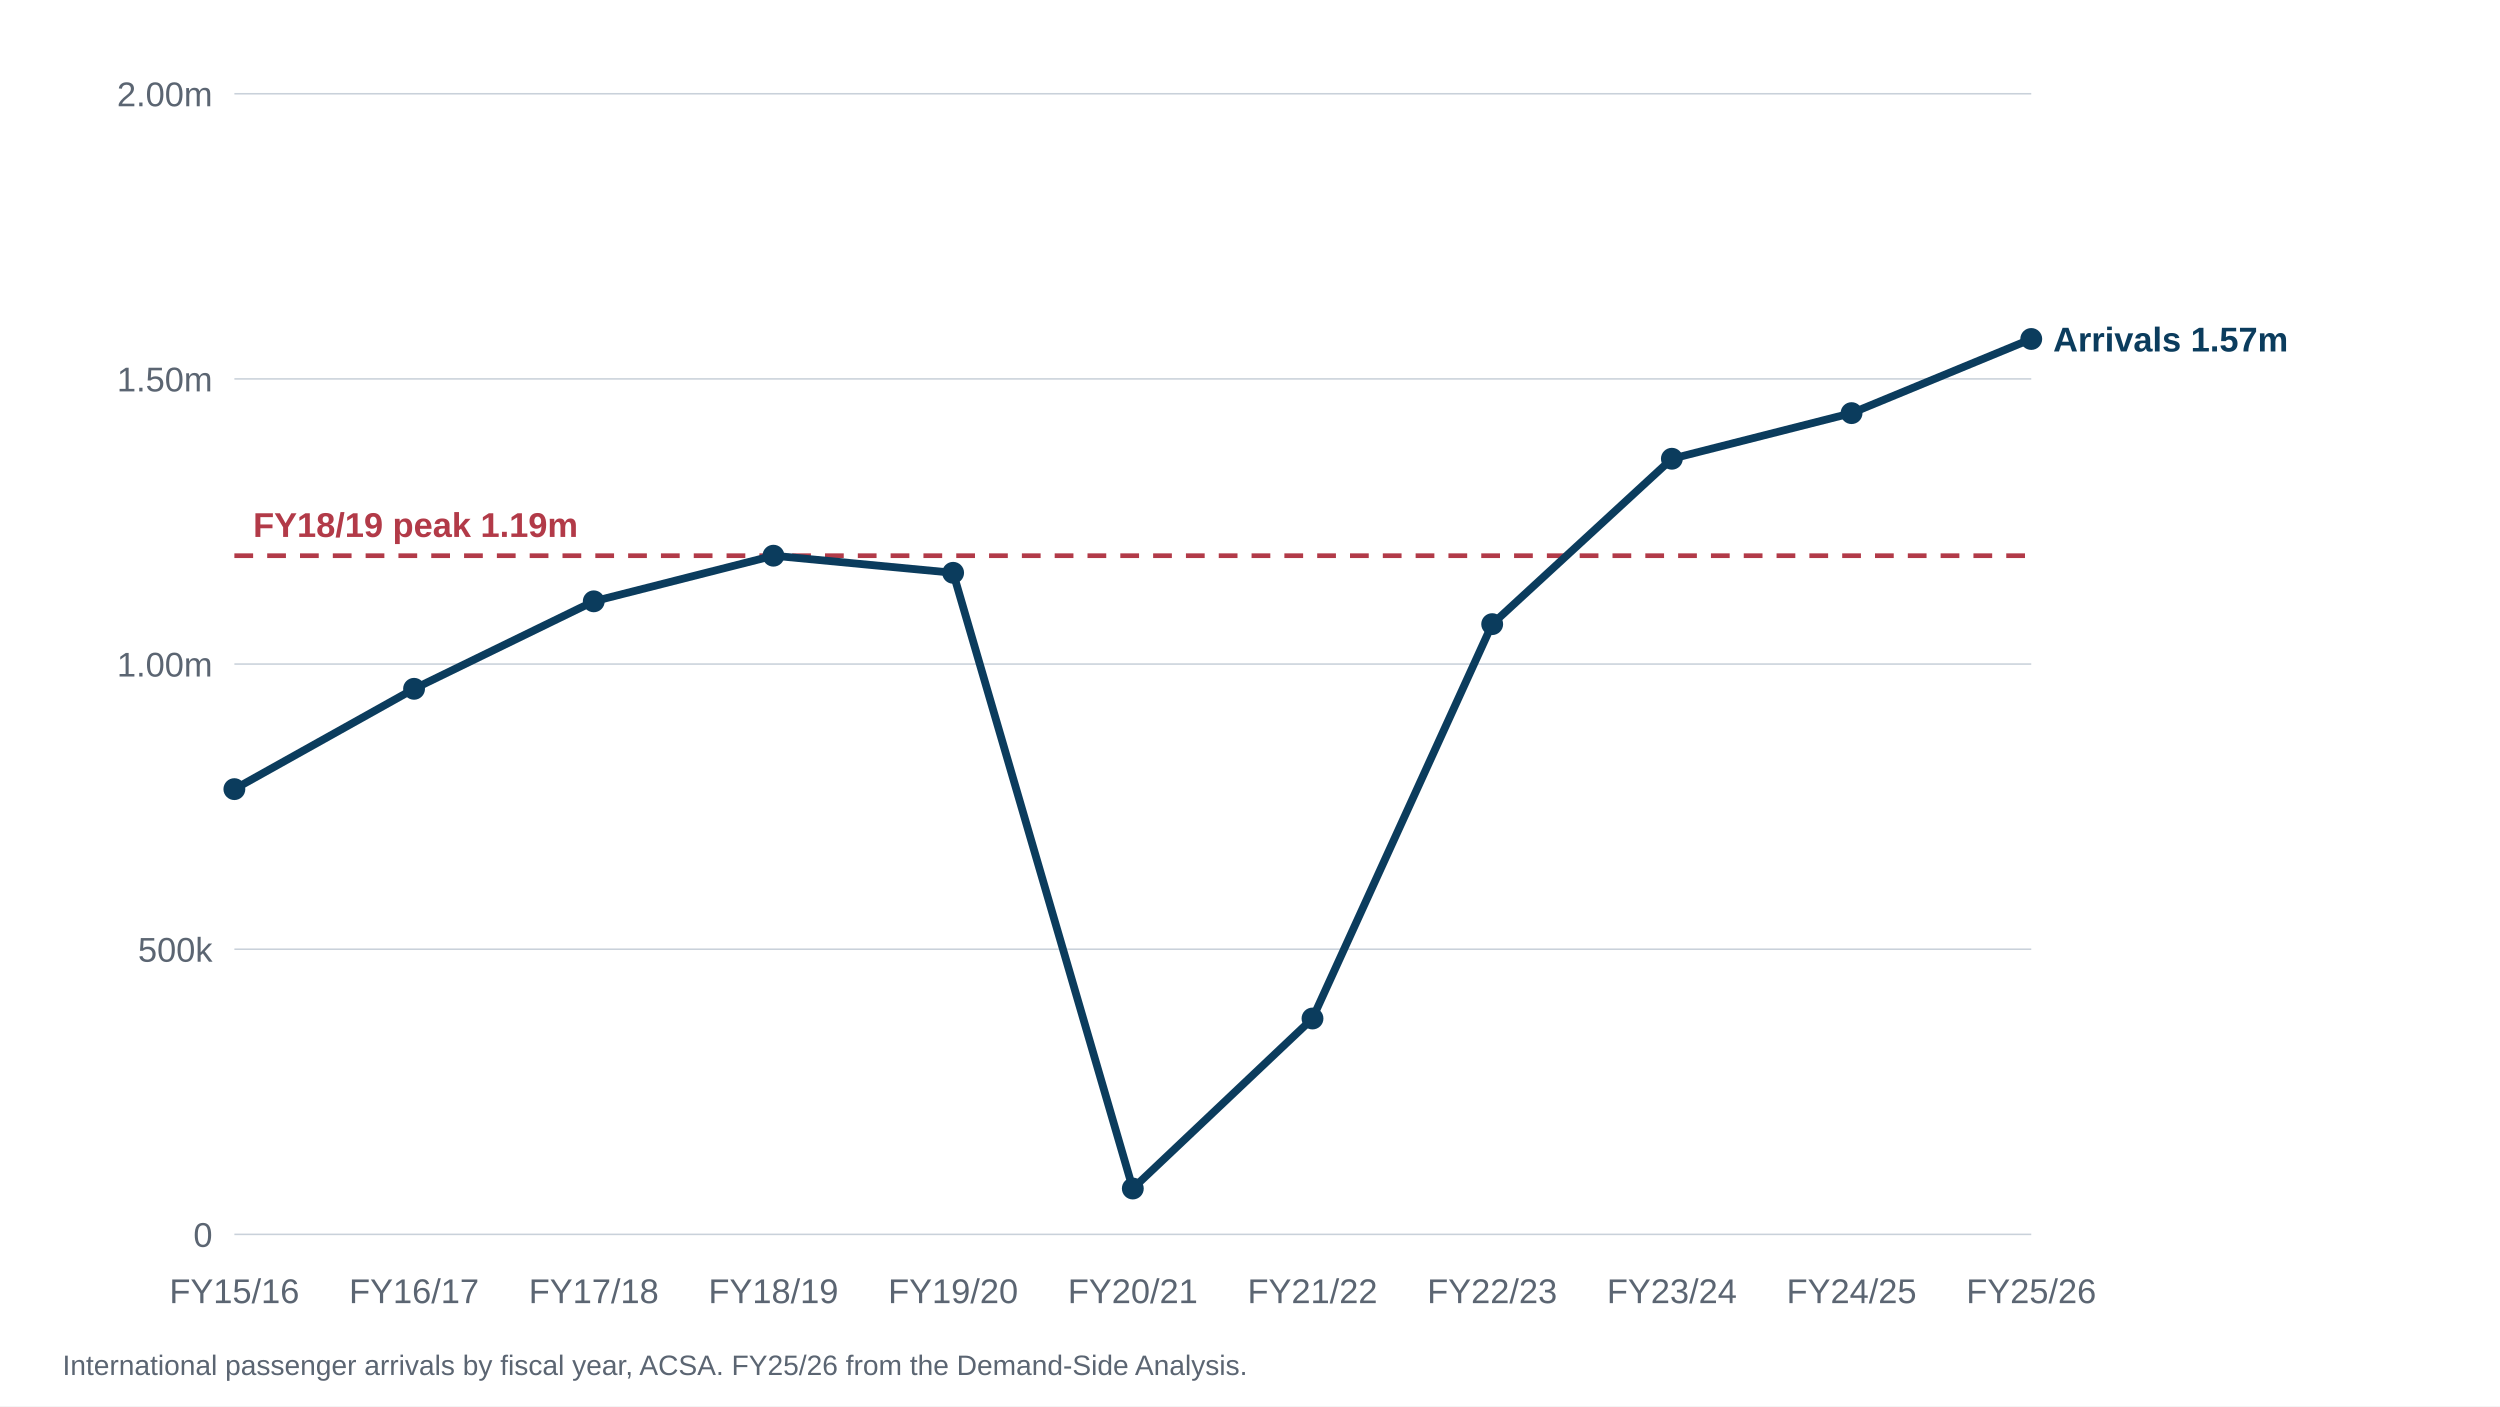
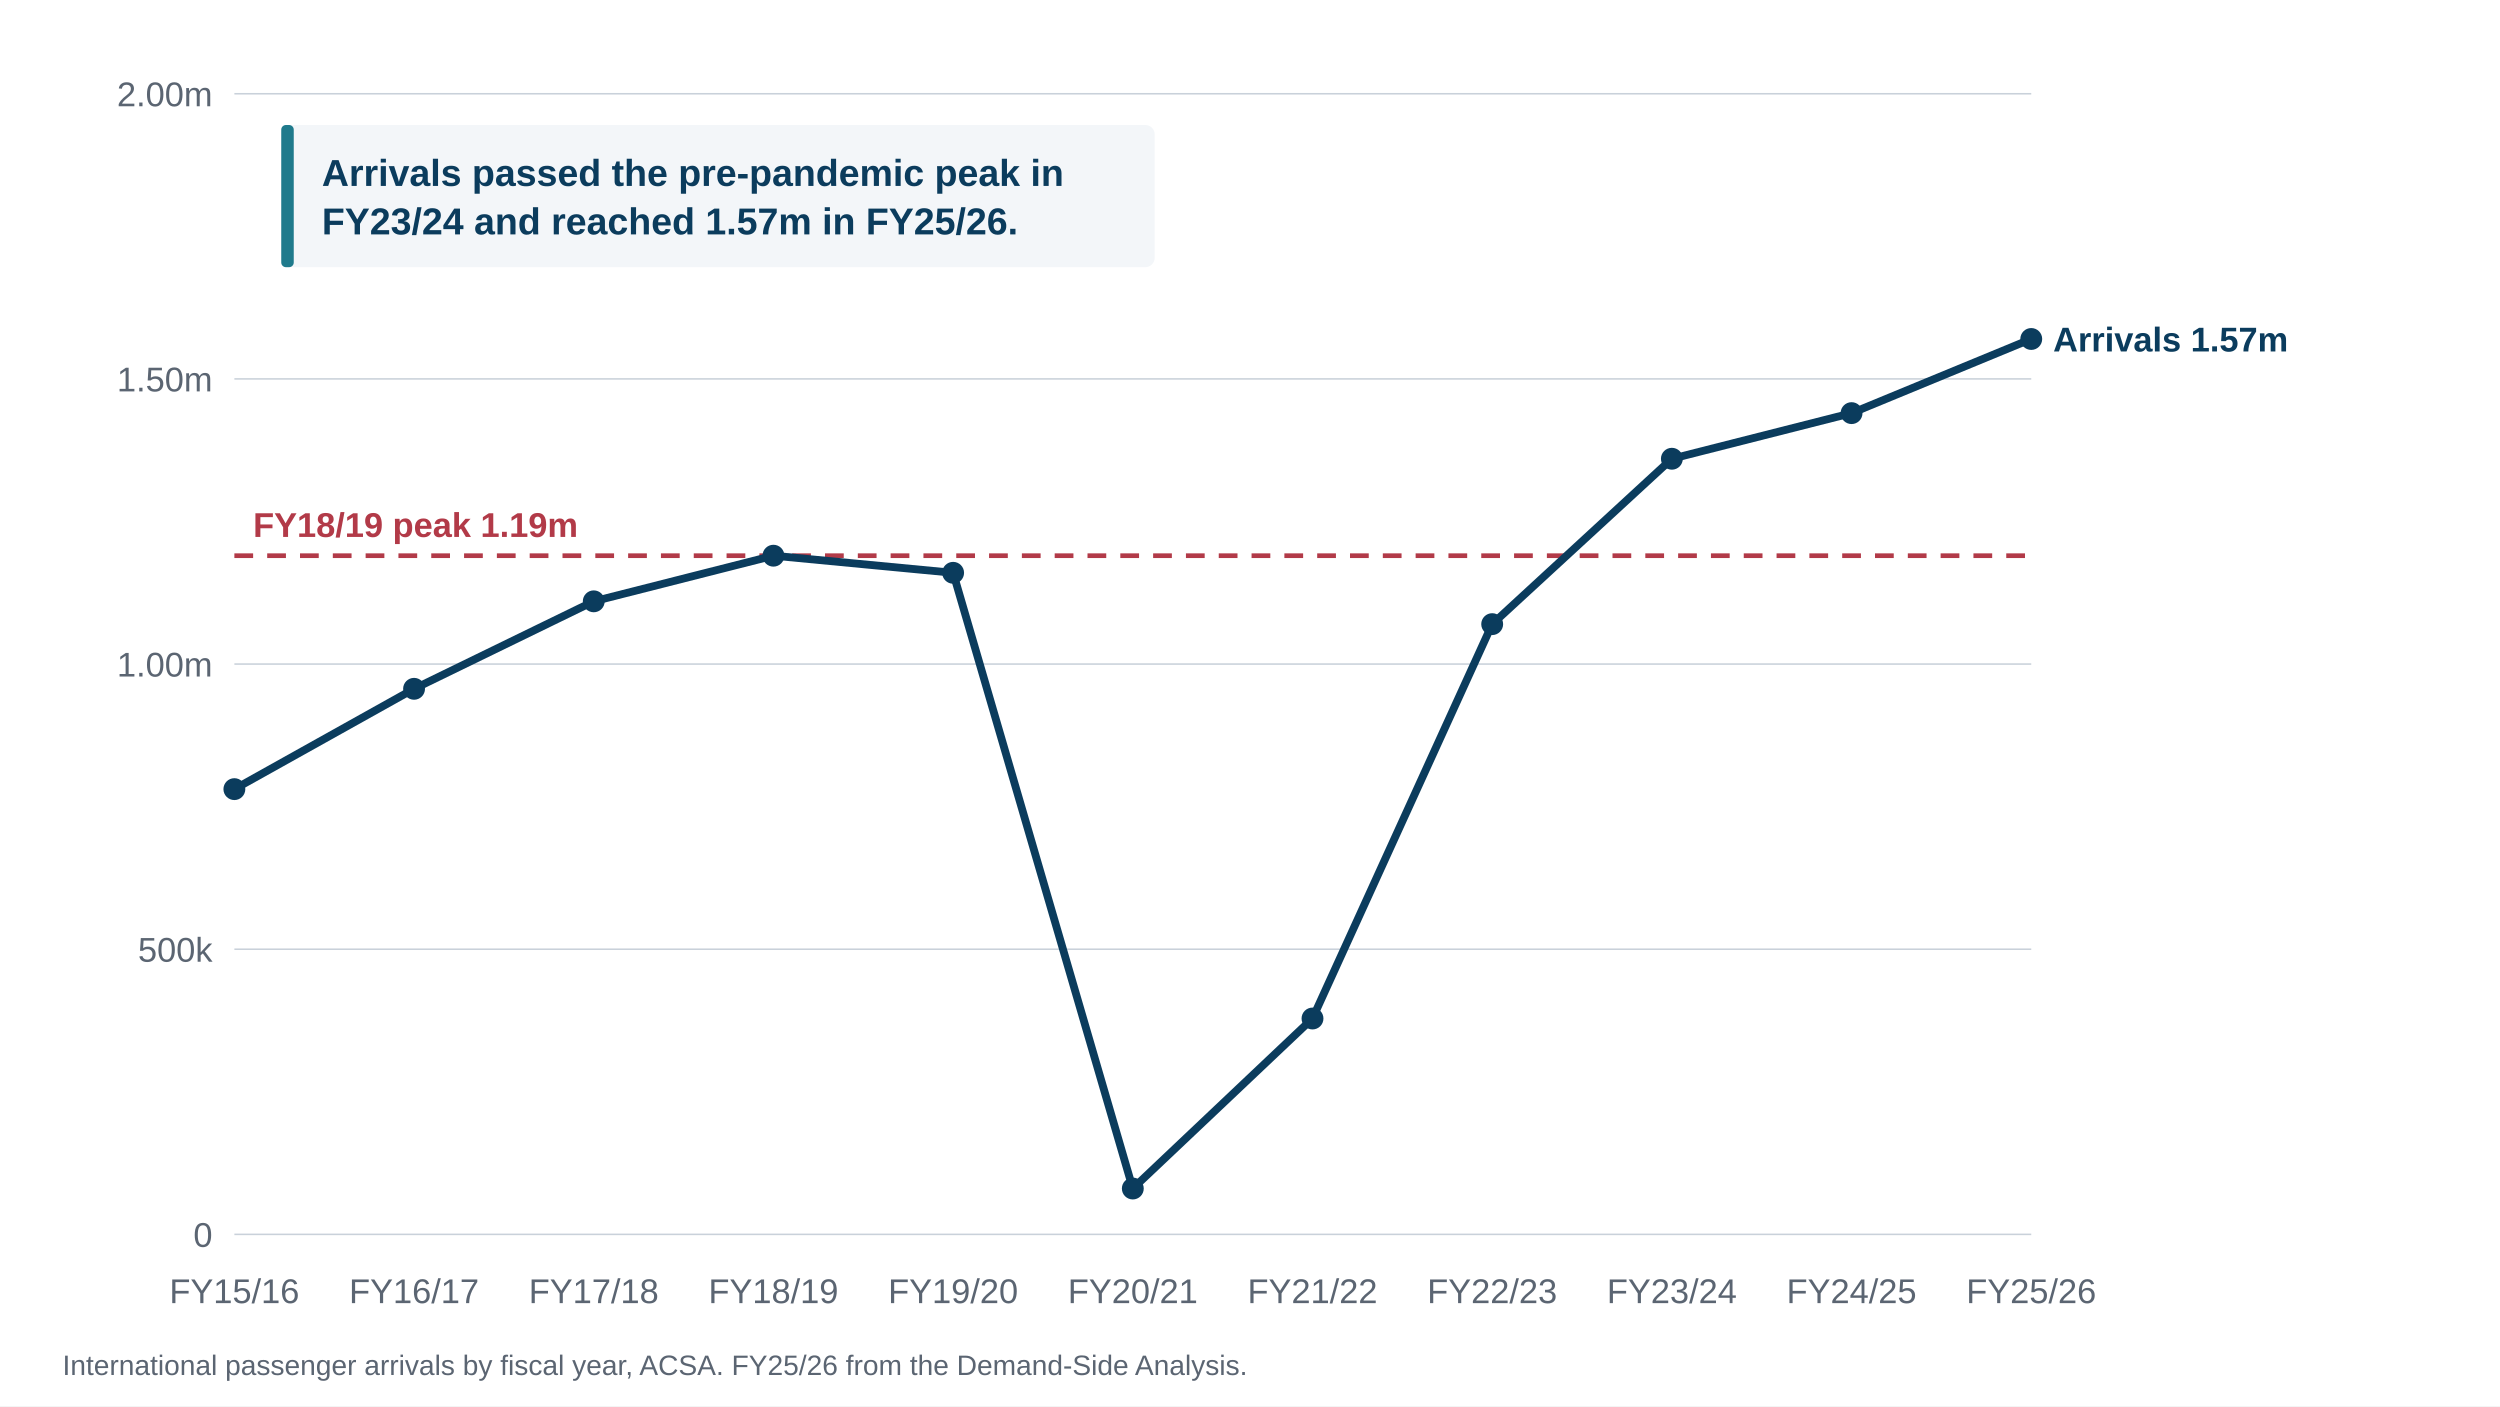
<svg xmlns="http://www.w3.org/2000/svg" viewBox="0 0 1600 900" width="1600" height="900" font-family="Raleway, Arial, sans-serif">
  <rect width="1600" height="900" fill="#ffffff" />
  <line x1="150" y1="790" x2="1300" y2="790" stroke="#C9D1DA" stroke-width="1" />
  <text x="136" y="798" text-anchor="end" font-size="22" fill="#5B6572">0</text>
  <line x1="150" y1="607.5" x2="1300" y2="607.5" stroke="#C9D1DA" stroke-width="1" />
  <text x="136" y="615.5" text-anchor="end" font-size="22" fill="#5B6572">500k</text>
  <line x1="150" y1="425" x2="1300" y2="425" stroke="#C9D1DA" stroke-width="1" />
  <text x="136" y="433" text-anchor="end" font-size="22" fill="#5B6572">1.00m</text>
  <line x1="150" y1="242.5" x2="1300" y2="242.5" stroke="#C9D1DA" stroke-width="1" />
  <text x="136" y="250.5" text-anchor="end" font-size="22" fill="#5B6572">1.50m</text>
  <line x1="150" y1="60" x2="1300" y2="60" stroke="#C9D1DA" stroke-width="1" />
  <text x="136" y="68" text-anchor="end" font-size="22" fill="#5B6572">2.00m</text>
  <text x="150" y="834" text-anchor="middle" font-size="22" fill="#5B6572">FY15/16</text>
  <text x="265" y="834" text-anchor="middle" font-size="22" fill="#5B6572">FY16/17</text>
  <text x="380" y="834" text-anchor="middle" font-size="22" fill="#5B6572">FY17/18</text>
  <text x="495" y="834" text-anchor="middle" font-size="22" fill="#5B6572">FY18/19</text>
  <text x="610" y="834" text-anchor="middle" font-size="22" fill="#5B6572">FY19/20</text>
  <text x="725" y="834" text-anchor="middle" font-size="22" fill="#5B6572">FY20/21</text>
  <text x="840" y="834" text-anchor="middle" font-size="22" fill="#5B6572">FY21/22</text>
  <text x="955" y="834" text-anchor="middle" font-size="22" fill="#5B6572">FY22/23</text>
  <text x="1070" y="834" text-anchor="middle" font-size="22" fill="#5B6572">FY23/24</text>
  <text x="1185" y="834" text-anchor="middle" font-size="22" fill="#5B6572">FY24/25</text>
  <text x="1300" y="834" text-anchor="middle" font-size="22" fill="#5B6572">FY25/26</text>
  <line x1="150" y1="355.65" x2="1300" y2="355.65" stroke="#B23A48" stroke-width="3" stroke-dasharray="12 9" />
  <text x="162" y="343.65" font-size="22" font-weight="700" fill="#B23A48">FY18/19 peak 1.19m</text>
  <polyline fill="none" stroke="#0B3C5D" stroke-width="5" stroke-linejoin="round" stroke-linecap="round" points="150,505.045 265,440.841 380,384.85 495,355.65 610,366.6 725,760.654 840,651.847 955,399.45 1070,293.6 1185,264.4 1300,216.95" />
  <circle cx="150" cy="505.045" r="7" fill="#0B3C5D" />
  <circle cx="265" cy="440.841" r="7" fill="#0B3C5D" />
  <circle cx="380" cy="384.85" r="7" fill="#0B3C5D" />
  <circle cx="495" cy="355.65" r="7" fill="#0B3C5D" />
  <circle cx="610" cy="366.6" r="7" fill="#0B3C5D" />
  <circle cx="725" cy="760.654" r="7" fill="#0B3C5D" />
  <circle cx="840" cy="651.847" r="7" fill="#0B3C5D" />
  <circle cx="955" cy="399.45" r="7" fill="#0B3C5D" />
  <circle cx="1070" cy="293.6" r="7" fill="#0B3C5D" />
  <circle cx="1185" cy="264.4" r="7" fill="#0B3C5D" />
  <circle cx="1300" cy="216.95" r="7" fill="#0B3C5D" />
  <text x="1314" y="224.95" font-size="22" font-weight="700" fill="#0B3C5D">Arrivals 1.57m</text>
  <text x="40" y="880" font-size="18" fill="#5B6572">International passenger arrivals by fiscal year, ACSA. FY25/26 from the Demand-Side Analysis.</text>
+   <g class="callout">
+     <rect x="180" y="80" width="559" height="91" rx="6" fill="#F3F6F9" />
+     <rect x="180" y="80" width="8" height="91" rx="3" fill="#1F7A8C" />
+     <text x="206" y="119" font-size="24" font-weight="700" fill="#0B3C5D">Arrivals passed the pre-pandemic peak in</text>
+     <text x="206" y="150" font-size="24" font-weight="700" fill="#0B3C5D">FY23/24 and reached 1.57m in FY25/26.</text>
+   </g>
</svg>
